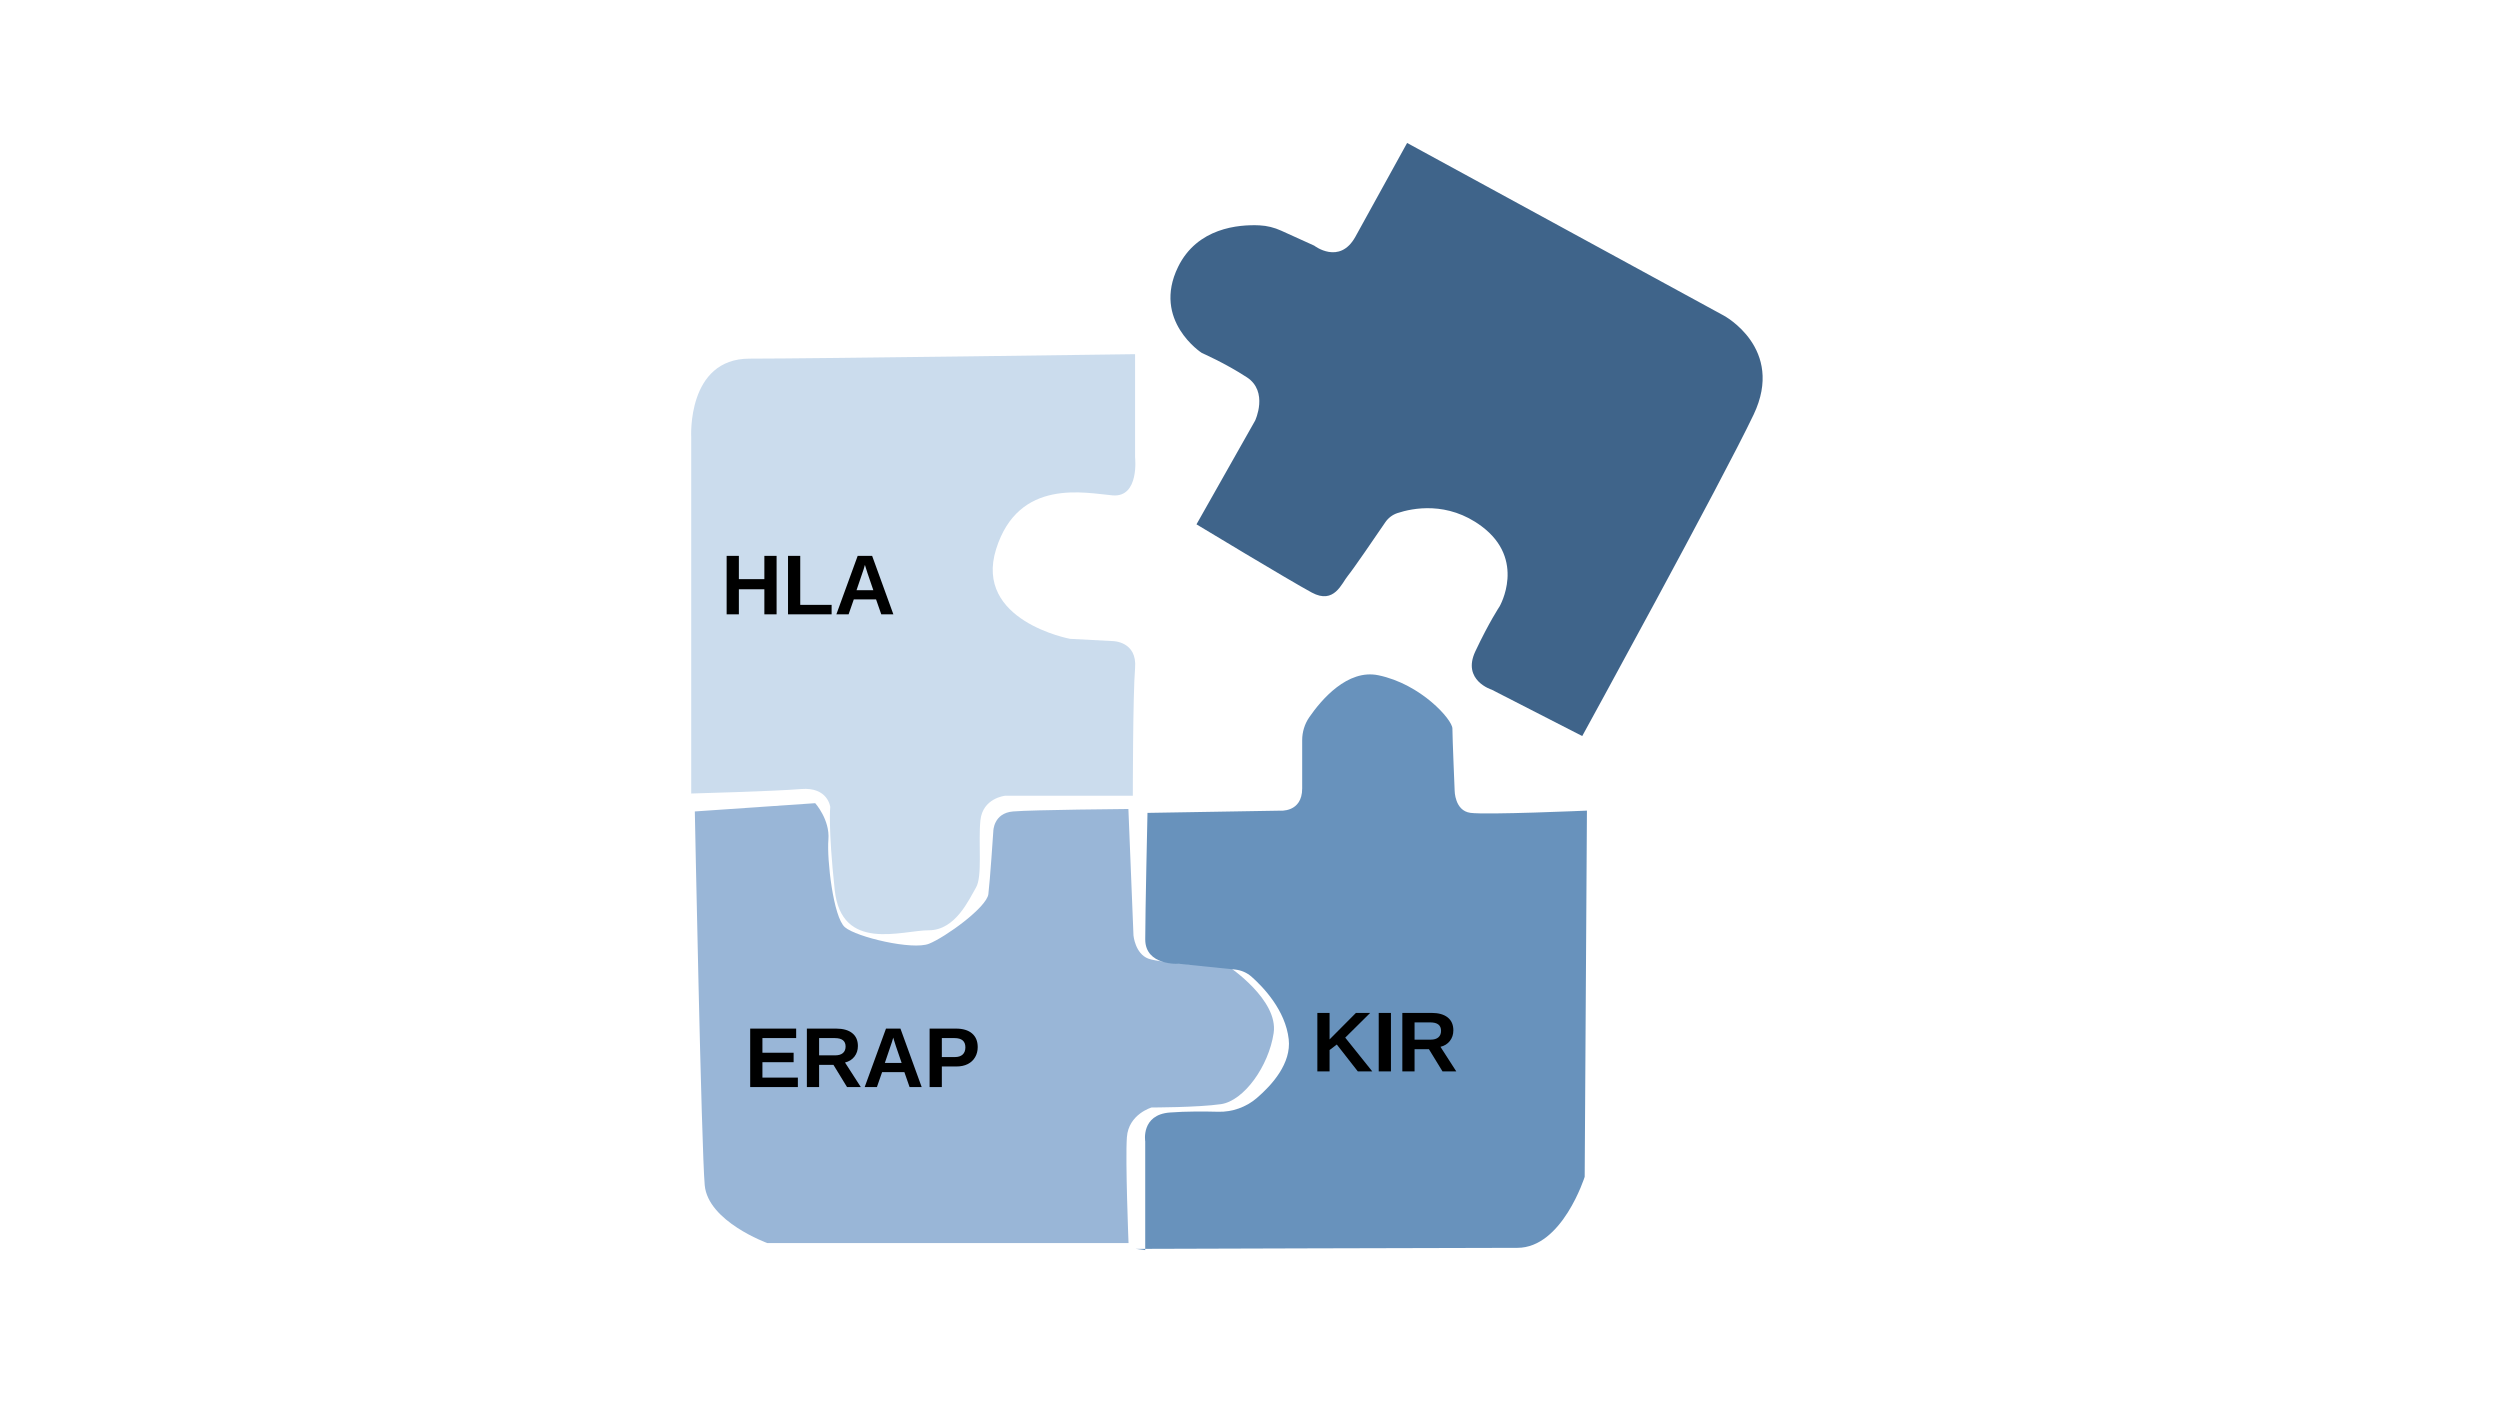
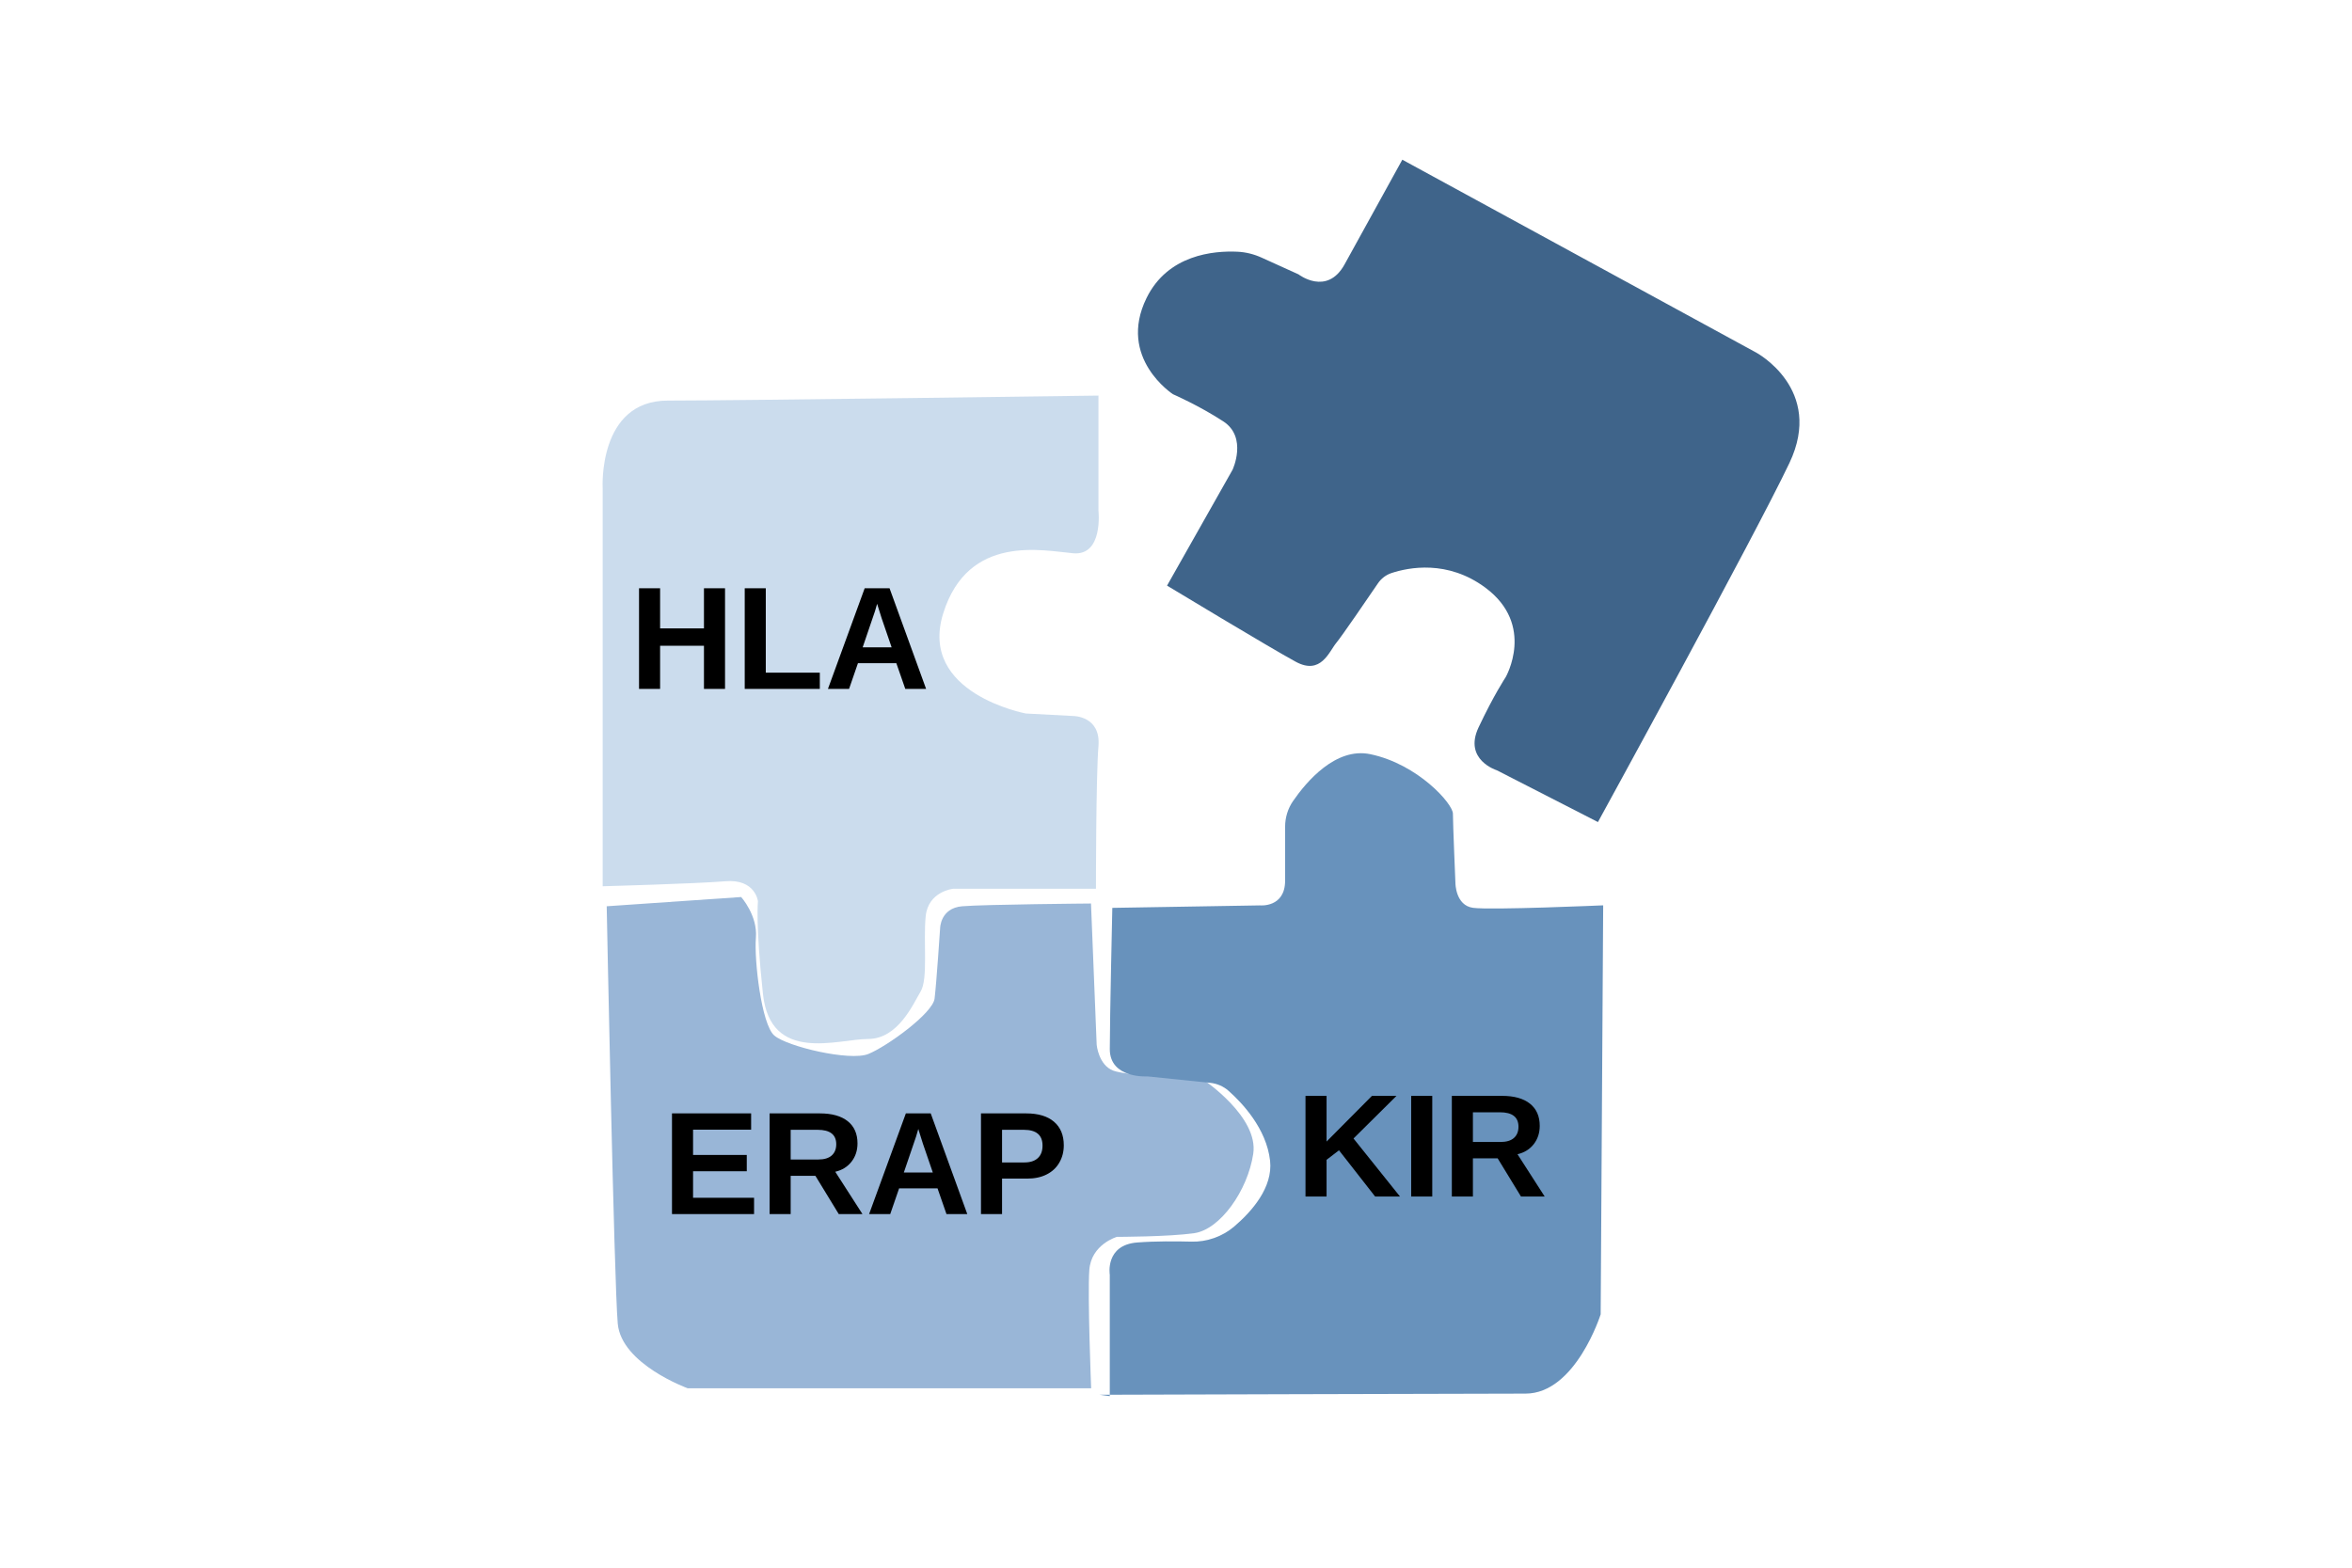
- <svg xmlns="http://www.w3.org/2000/svg" id="Layer_2" version="1.1" viewBox="0 0 1600 900" width="1600" height="900">
-   <path style="fill:#99b6d7;fill-opacity:1;stroke:none;stroke-width:13.97;stroke-opacity:1;paint-order:fill markers stroke" d="m 444.689,519.326 77.045,-5.292 c 0,0 9.499,10.584 8.443,23.285 -1.055,12.701 3.166,49.746 10.554,56.097 7.388,6.351 43.272,14.818 53.826,10.584 10.554,-4.234 36.939,-23.285 37.995,-31.753 1.055,-8.467 3.166,-40.22 3.166,-40.22 0,0 0,-11.643 12.665,-12.701 12.665,-1.058 73.79,-1.578 73.79,-1.578 l 3.255,80.96 c 0,0 1.055,11.643 9.499,14.818 8.443,3.175 51.715,5.292 51.715,5.292 0,0 31.662,21.169 28.496,42.337 -3.166,21.169 -18.997,43.395 -33.773,45.512 -14.776,2.117 -44.327,2.117 -44.327,2.117 0,0 -14.776,4.234 -15.831,19.052 -1.055,14.818 1.055,67.739 1.055,67.739 h -231.136 c 0,0 -37.995,-13.76 -40.106,-37.045 -2.111,-23.285 -6.332,-239.204 -6.332,-239.204 z" id="path6" />
+ <svg xmlns="http://www.w3.org/2000/svg" id="Layer_2" version="1.1" viewBox="0 0 600 400" width="600" height="400">
+   <path style="fill:#99b6d7;fill-opacity:1;stroke:none;stroke-width:6.22;stroke-opacity:1;paint-order:fill markers stroke" d="m 154.77,231.235 34.303,-2.356 c 0,0 4.229,4.712 3.759,10.367 -0.47,5.655 1.41,22.149 4.699,24.976 3.289,2.827 19.266,6.597 23.965,4.712 4.699,-1.885 16.447,-10.367 16.917,-14.137 0.47,-3.77 1.41,-17.907 1.41,-17.907 0,0 0,-5.184 5.639,-5.655 5.639,-0.471 32.854,-0.703 32.854,-0.703 l 1.449,36.046 c 0,0 0.47,5.184 4.229,6.597 3.759,1.414 23.025,2.356 23.025,2.356 0,0 14.097,9.425 12.687,18.85 -1.41,9.425 -8.458,19.321 -15.037,20.264 -6.579,0.942 -19.736,0.942 -19.736,0.942 0,0 -6.579,1.885 -7.049,8.482 -0.47,6.597 0.47,30.16 0.47,30.16 H 175.446 c 0,0 -16.917,-6.126 -17.856,-16.494 -0.94,-10.367 -2.819,-106.502 -2.819,-106.502 z" id="path6" />
  <defs id="defs1">
    <style id="style1">
      .st0 {
        font-family: Arial-BoldMT, Arial;
        font-size: 54.39px;
        font-weight: 700;
      }

      .st1 {
        fill: none;
        stroke: #000;
        stroke-miterlimit: 10;
        stroke-width: 8px;
      }
    </style>
  </defs>
-   <path class="st1" d="M 442.38,507.848 V 279.739 c 0,0 -2.863,-50.208 37.304,-50.208 40.167,0 246.768,-2.863 246.768,-2.863 v 65.99 c 0,0 2.863,25.823 -14.343,24.385 -17.22,-1.439 -60.25,-11.48 -74.607,34.426 -14.343,45.907 47.345,57.387 47.345,57.387 l 27.262,1.439 c 0,0 15.782,0 14.343,17.22 -1.439,17.22 -1.439,81.772 -1.439,81.772 h -81.772 c 0,0 -14.343,1.439 -15.782,15.782 -1.439,14.343 1.439,35.865 -2.863,43.044 -4.302,7.179 -12.919,27.262 -30.125,27.262 -17.206,0 -55.948,14.343 -60.25,-25.823 -4.302,-40.167 -2.863,-53.085 -2.863,-53.085 0,0 -1.439,-12.919 -18.645,-11.48 -17.206,1.439 -70.306,2.863 -70.306,2.863 z" id="path1" style="fill:#cbdced;fill-opacity:1;stroke:none;stroke-opacity:1" />
-   <path class="st1" d="m 732.938,800.068 v -69.606 c 0,0 -2.863,-17.049 15.784,-18.459 10.285,-0.79 22.308,-0.705 31.041,-0.479 8.732,0.226 17.664,-2.863 24.459,-8.673 10.057,-8.588 22.28,-22.393 20.556,-37.736 -2.08,-18.487 -16.154,-33.266 -23.79,-40.02 -2.935,-2.595 -6.638,-4.188 -10.556,-4.583 l -35.955,-3.681 c 0,0 -21.525,1.424 -21.525,-15.625 0,-17.049 1.439,-80.958 1.439,-80.958 l 84.66,-1.424 c 0,0 14.345,1.424 14.345,-14.2 v -30.883 c 0,-5.232 1.553,-10.365 4.53,-14.694 7.707,-11.183 24.474,-30.995 44.26,-26.878 27.266,5.683 47.352,28.415 47.352,34.084 0,5.669 1.439,39.767 1.439,39.767 0,0 0,12.79 10.043,14.2 10.043,1.41 74.617,-1.424 74.617,-1.424 l -1.439,234.369 c 0,0 -14.345,45.45 -43.05,45.45 -28.704,0 -244.28,0.67 -244.28,0.67" id="path2" style="fill:#6892bc;fill-opacity:1;stroke:none;stroke-opacity:1" />
-   <path class="st1" d="m 900.564,91.498 202.628,110.458 c 0,0 39.326,20.924 19.143,63.369 -20.183,42.446 -109.703,205.747 -109.703,205.747 L 954.718,441.403 c 0,0 -19.243,-5.94 -10.497,-24.541 8.745,-18.588 15.54,-28.8 15.54,-28.8 0,0 17.249,-29.869 -11.637,-51.319 -21.679,-16.095 -44.012,-11.594 -53.798,-8.361 -3.176,1.054 -5.883,3.148 -7.763,5.911 -6.053,8.902 -20.653,30.239 -23.872,34.127 -4.088,4.942 -8.745,18.588 -23.131,10.825 -14.386,-7.763 -73.81,-43.67 -73.81,-43.67 l 37.532,-66.389 c 0,0 8.745,-18.588 -5.327,-27.746 -14.073,-9.159 -28.8,-15.54 -28.8,-15.54 0,0 -32.005,-20.696 -15.184,-55.08 12.235,-24.997 38.643,-27.234 52.145,-26.593 4.8,0.228 9.486,1.41 13.859,3.404 l 21.109,9.572 c 0,0 16.223,12.605 26.35,-5.655 10.127,-18.26 33.116,-60.05 33.116,-60.05 z" id="path3" style="fill:#3f648a;fill-opacity:1;stroke:none;stroke-opacity:1" />
-   <text class="st0" id="text3" style="fill:#000000;fill-opacity:1;stroke-width:1.424" x="461.41" y="393.174">
-     <tspan x="461.41" y="393.174" id="tspan3" style="fill:#000000;fill-opacity:1;stroke-width:1.424">HLA</tspan>
+   <path class="st1" d="M 153.742,226.125 V 124.563 c 0,0 -1.275,-22.354 16.609,-22.354 17.884,0 109.869,-1.275 109.869,-1.275 v 29.381 c 0,0 1.275,11.497 -6.386,10.857 -7.667,-0.641 -26.825,-5.111 -33.218,15.328 -6.386,20.439 21.08,25.551 21.08,25.551 l 12.138,0.641 c 0,0 7.027,0 6.386,7.667 -0.641,7.667 -0.641,36.408 -0.641,36.408 h -36.408 c 0,0 -6.386,0.64 -7.027,7.027 -0.641,6.386 0.64,15.968 -1.275,19.165 -1.915,3.196 -5.752,12.138 -13.413,12.138 -7.661,0 -24.91,6.386 -26.825,-11.497 -1.915,-17.884 -1.275,-23.635 -1.275,-23.635 0,0 -0.641,-5.752 -8.301,-5.111 -7.661,0.64 -31.302,1.275 -31.302,1.275 z" id="path1" style="fill:#cbdced;fill-opacity:1;stroke:none;stroke-opacity:1" />
+   <path class="st1" d="m 283.108,356.231 v -30.991 c 0,0 -1.275,-7.591 7.028,-8.219 4.579,-0.352 9.932,-0.314 13.82,-0.213 3.888,0.1 7.865,-1.275 10.89,-3.861 4.478,-3.824 9.92,-9.97 9.152,-16.801 -0.926,-8.231 -7.192,-14.811 -10.592,-17.818 -1.307,-1.155 -2.956,-1.865 -4.7,-2.041 l -16.009,-1.639 c 0,0 -9.584,0.634 -9.584,-6.957 0,-7.591 0.641,-36.045 0.641,-36.045 l 37.694,-0.634 c 0,0 6.387,0.634 6.387,-6.322 v -13.75 c 0,-2.329 0.691,-4.615 2.017,-6.542 3.431,-4.979 10.896,-13.8 19.706,-11.967 12.14,2.53 21.083,12.651 21.083,15.175 0,2.524 0.641,17.705 0.641,17.705 0,0 0,5.695 4.471,6.322 4.471,0.628 33.222,-0.634 33.222,-0.634 l -0.641,104.349 c 0,0 -6.387,20.236 -19.167,20.236 -12.78,0 -108.761,0.298 -108.761,0.298" id="path2" style="fill:#6892bc;fill-opacity:1;stroke:none;stroke-opacity:1" />
+   <path class="st1" d="m 357.741,40.752 90.217,49.18 c 0,0 17.509,9.316 8.523,28.214 -8.986,18.898 -48.844,91.605 -48.844,91.605 l -25.785,-13.21 c 0,0 -8.568,-2.644 -4.674,-10.927 3.894,-8.276 6.919,-12.823 6.919,-12.823 0,0 7.68,-13.298 -5.181,-22.849 -9.652,-7.166 -19.596,-5.162 -23.952,-3.723 -1.414,0.469 -2.619,1.402 -3.456,2.632 -2.695,3.964 -9.195,13.463 -10.629,15.195 -1.82,2.201 -3.894,8.276 -10.299,4.82 -6.405,-3.456 -32.863,-19.444 -32.863,-19.444 l 16.71,-29.559 c 0,0 3.894,-8.276 -2.372,-12.354 -6.266,-4.078 -12.823,-6.919 -12.823,-6.919 0,0 -14.25,-9.214 -6.76,-24.523 5.447,-11.13 17.205,-12.125 23.217,-11.84 2.137,0.101 4.224,0.628 6.17,1.516 l 9.398,4.262 c 0,0 7.223,5.612 11.732,-2.518 4.509,-8.13 14.744,-26.736 14.744,-26.736 z" id="path3" style="fill:#3f648a;fill-opacity:1;stroke:none;stroke-opacity:1" />
+   <text class="st0" id="text3" style="font-size:37.333px;fill:#000000;fill-opacity:1;stroke-width:0.634" x="160.521" y="175.78">
+     <tspan x="160.521" y="175.78" id="tspan3" style="font-style:normal;font-variant:normal;font-weight:bold;font-stretch:normal;font-size:37.333px;font-family:Arial;-inkscape-font-specification:'Arial Bold';fill:#000000;fill-opacity:1;stroke-width:0.634">HLA</tspan>
  </text>
-   <text class="st0" id="text4" style="fill:#000000;fill-opacity:1;stroke-width:1.424" x="839.46" y="685.678">
-     <tspan x="839.46" y="685.678" id="tspan4" style="fill:#000000;fill-opacity:1;stroke-width:1.424">KIR</tspan>
+   <text class="st0" id="text4" style="font-size:37.333px;fill:#000000;fill-opacity:1;stroke-width:0.634" x="330.536" y="305.301">
+     <tspan x="330.536" y="305.301" id="tspan4" style="font-size:37.333px;fill:#000000;fill-opacity:1;stroke-width:0.634">KIR</tspan>
  </text>
-   <text class="st0" id="text5" style="fill:#000000;fill-opacity:1;stroke-width:1.424" x="476.479" y="695.72">
-     <tspan x="476.479" y="695.72" id="tspan5" style="fill:#000000;fill-opacity:1;stroke-width:1.424">ERAP</tspan>
+   <text class="st0" id="text5" style="font-size:37.333px;fill:#000000;fill-opacity:1;stroke-width:0.634" x="168.924" y="309.772">
+     <tspan x="168.924" y="309.772" id="tspan5" style="font-size:37.333px;fill:#000000;fill-opacity:1;stroke-width:0.634">ERAP</tspan>
  </text>
</svg>
